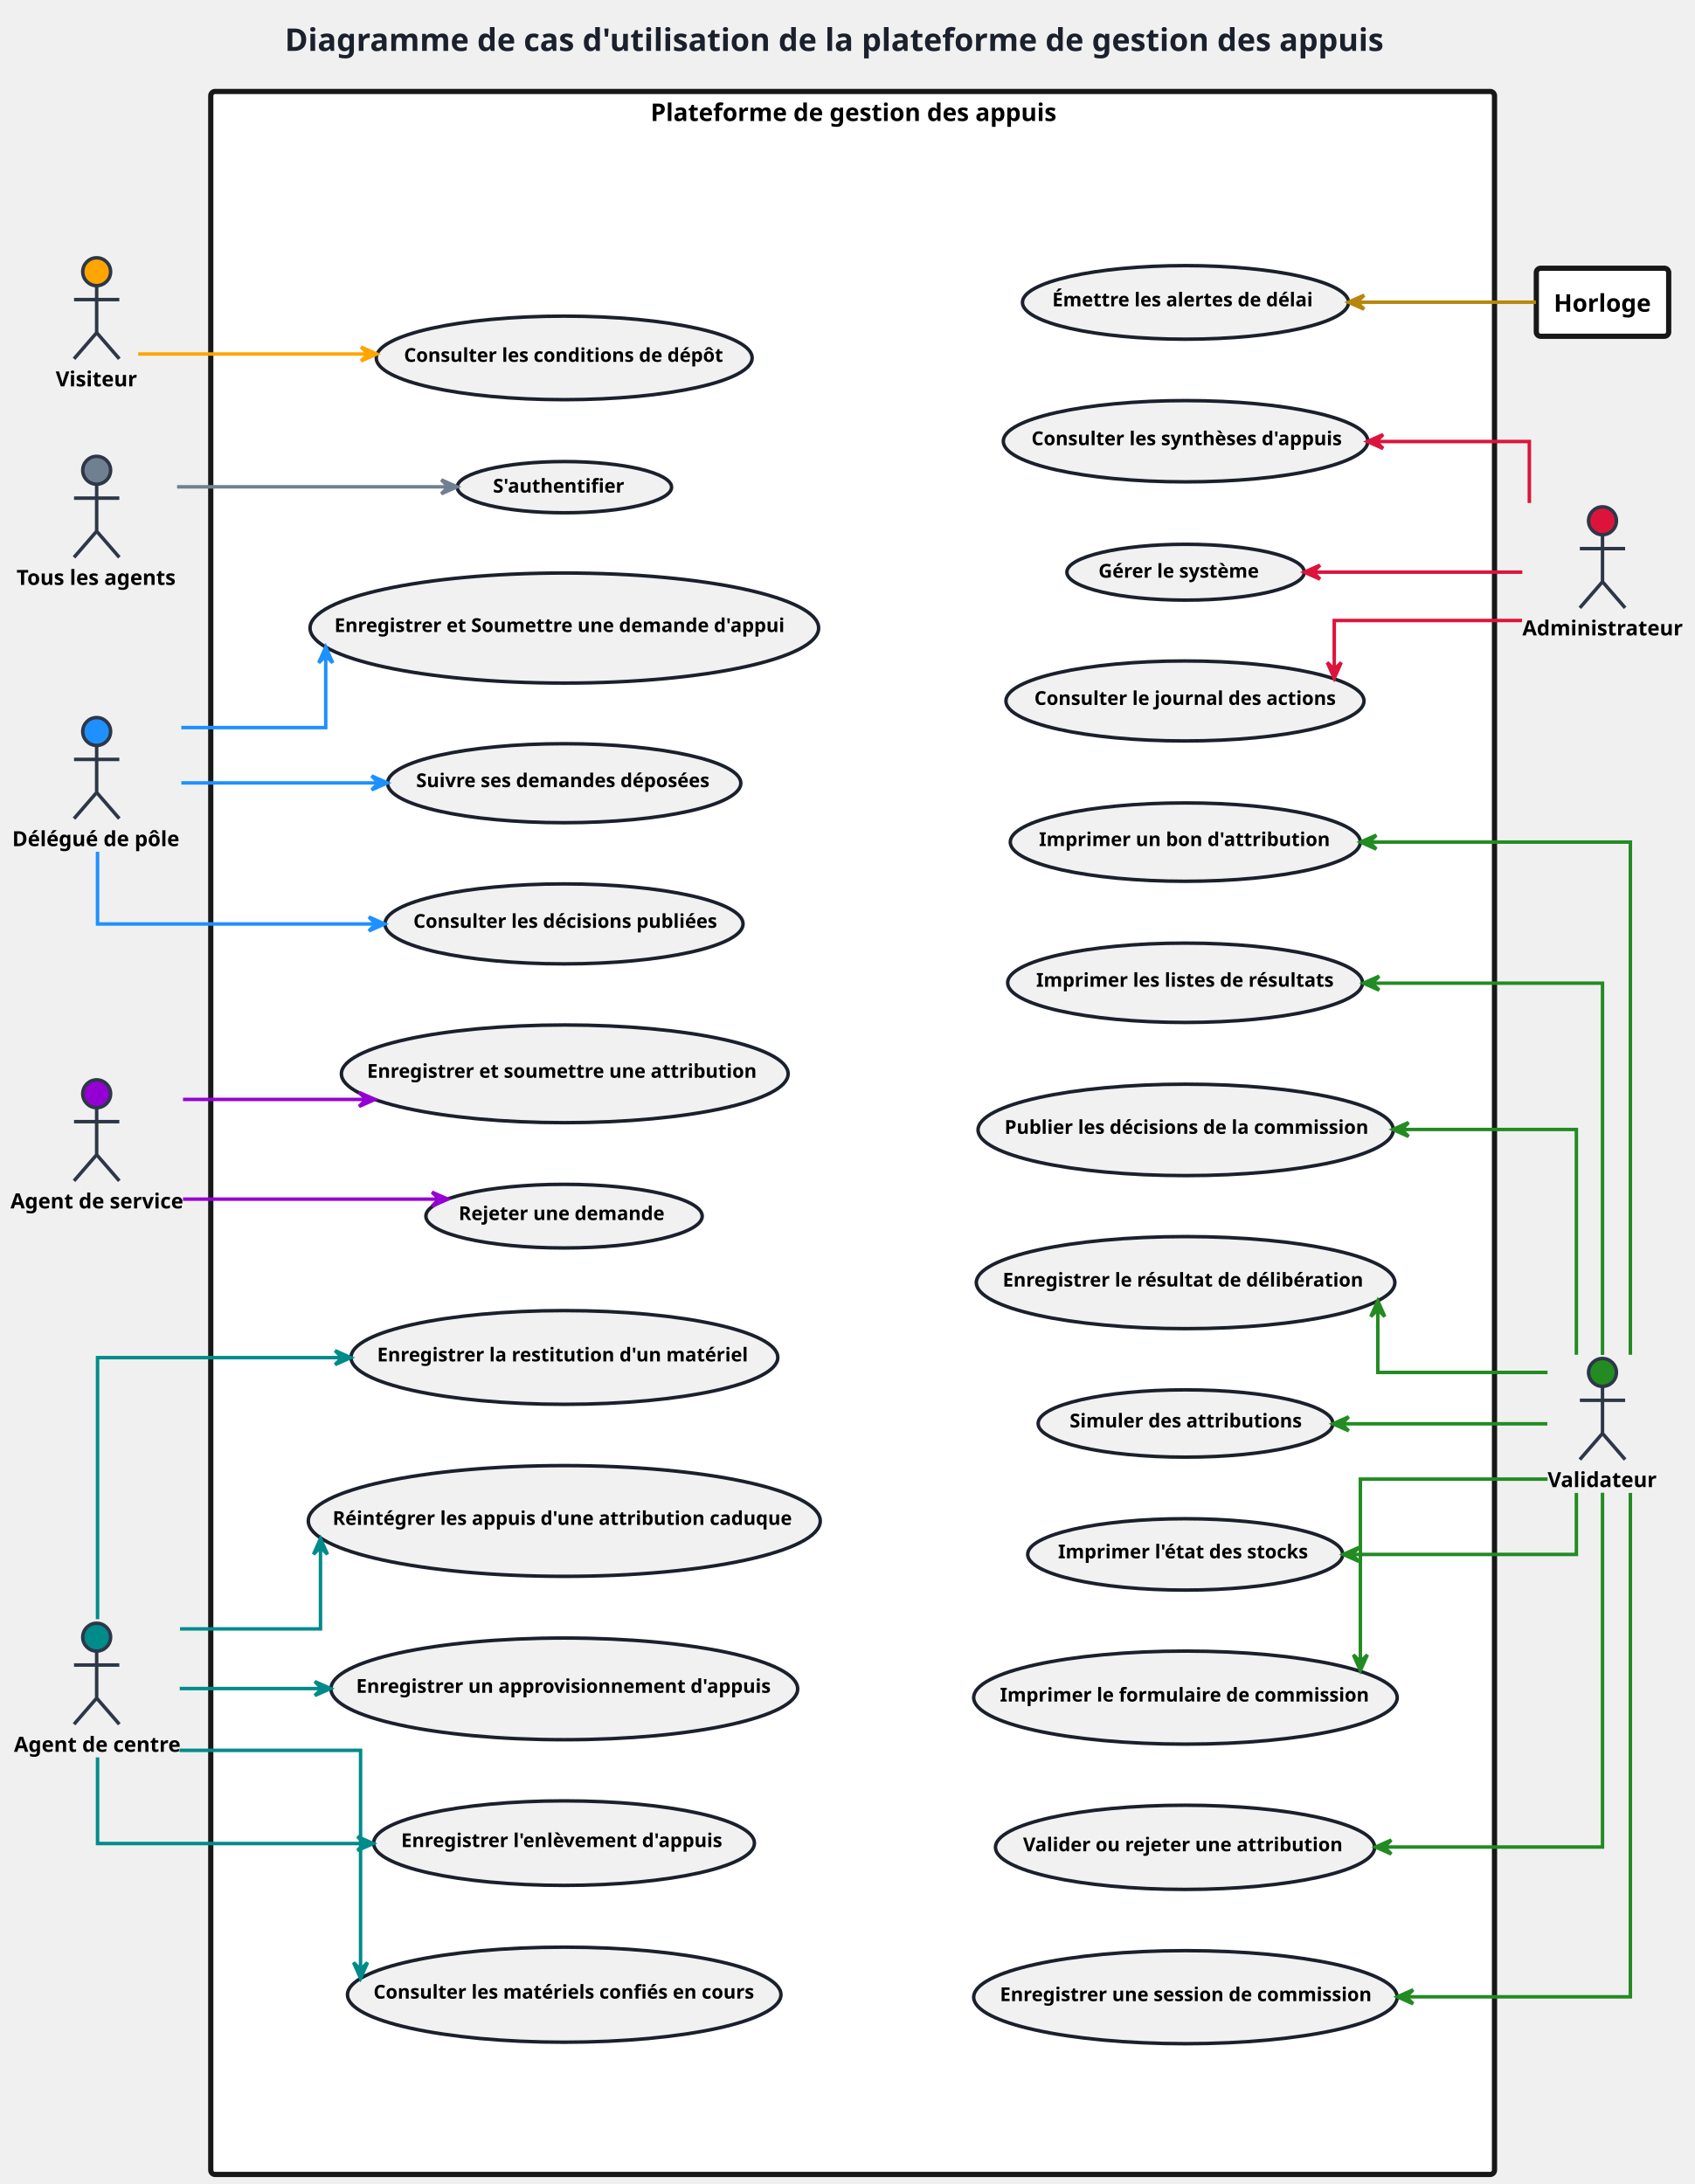
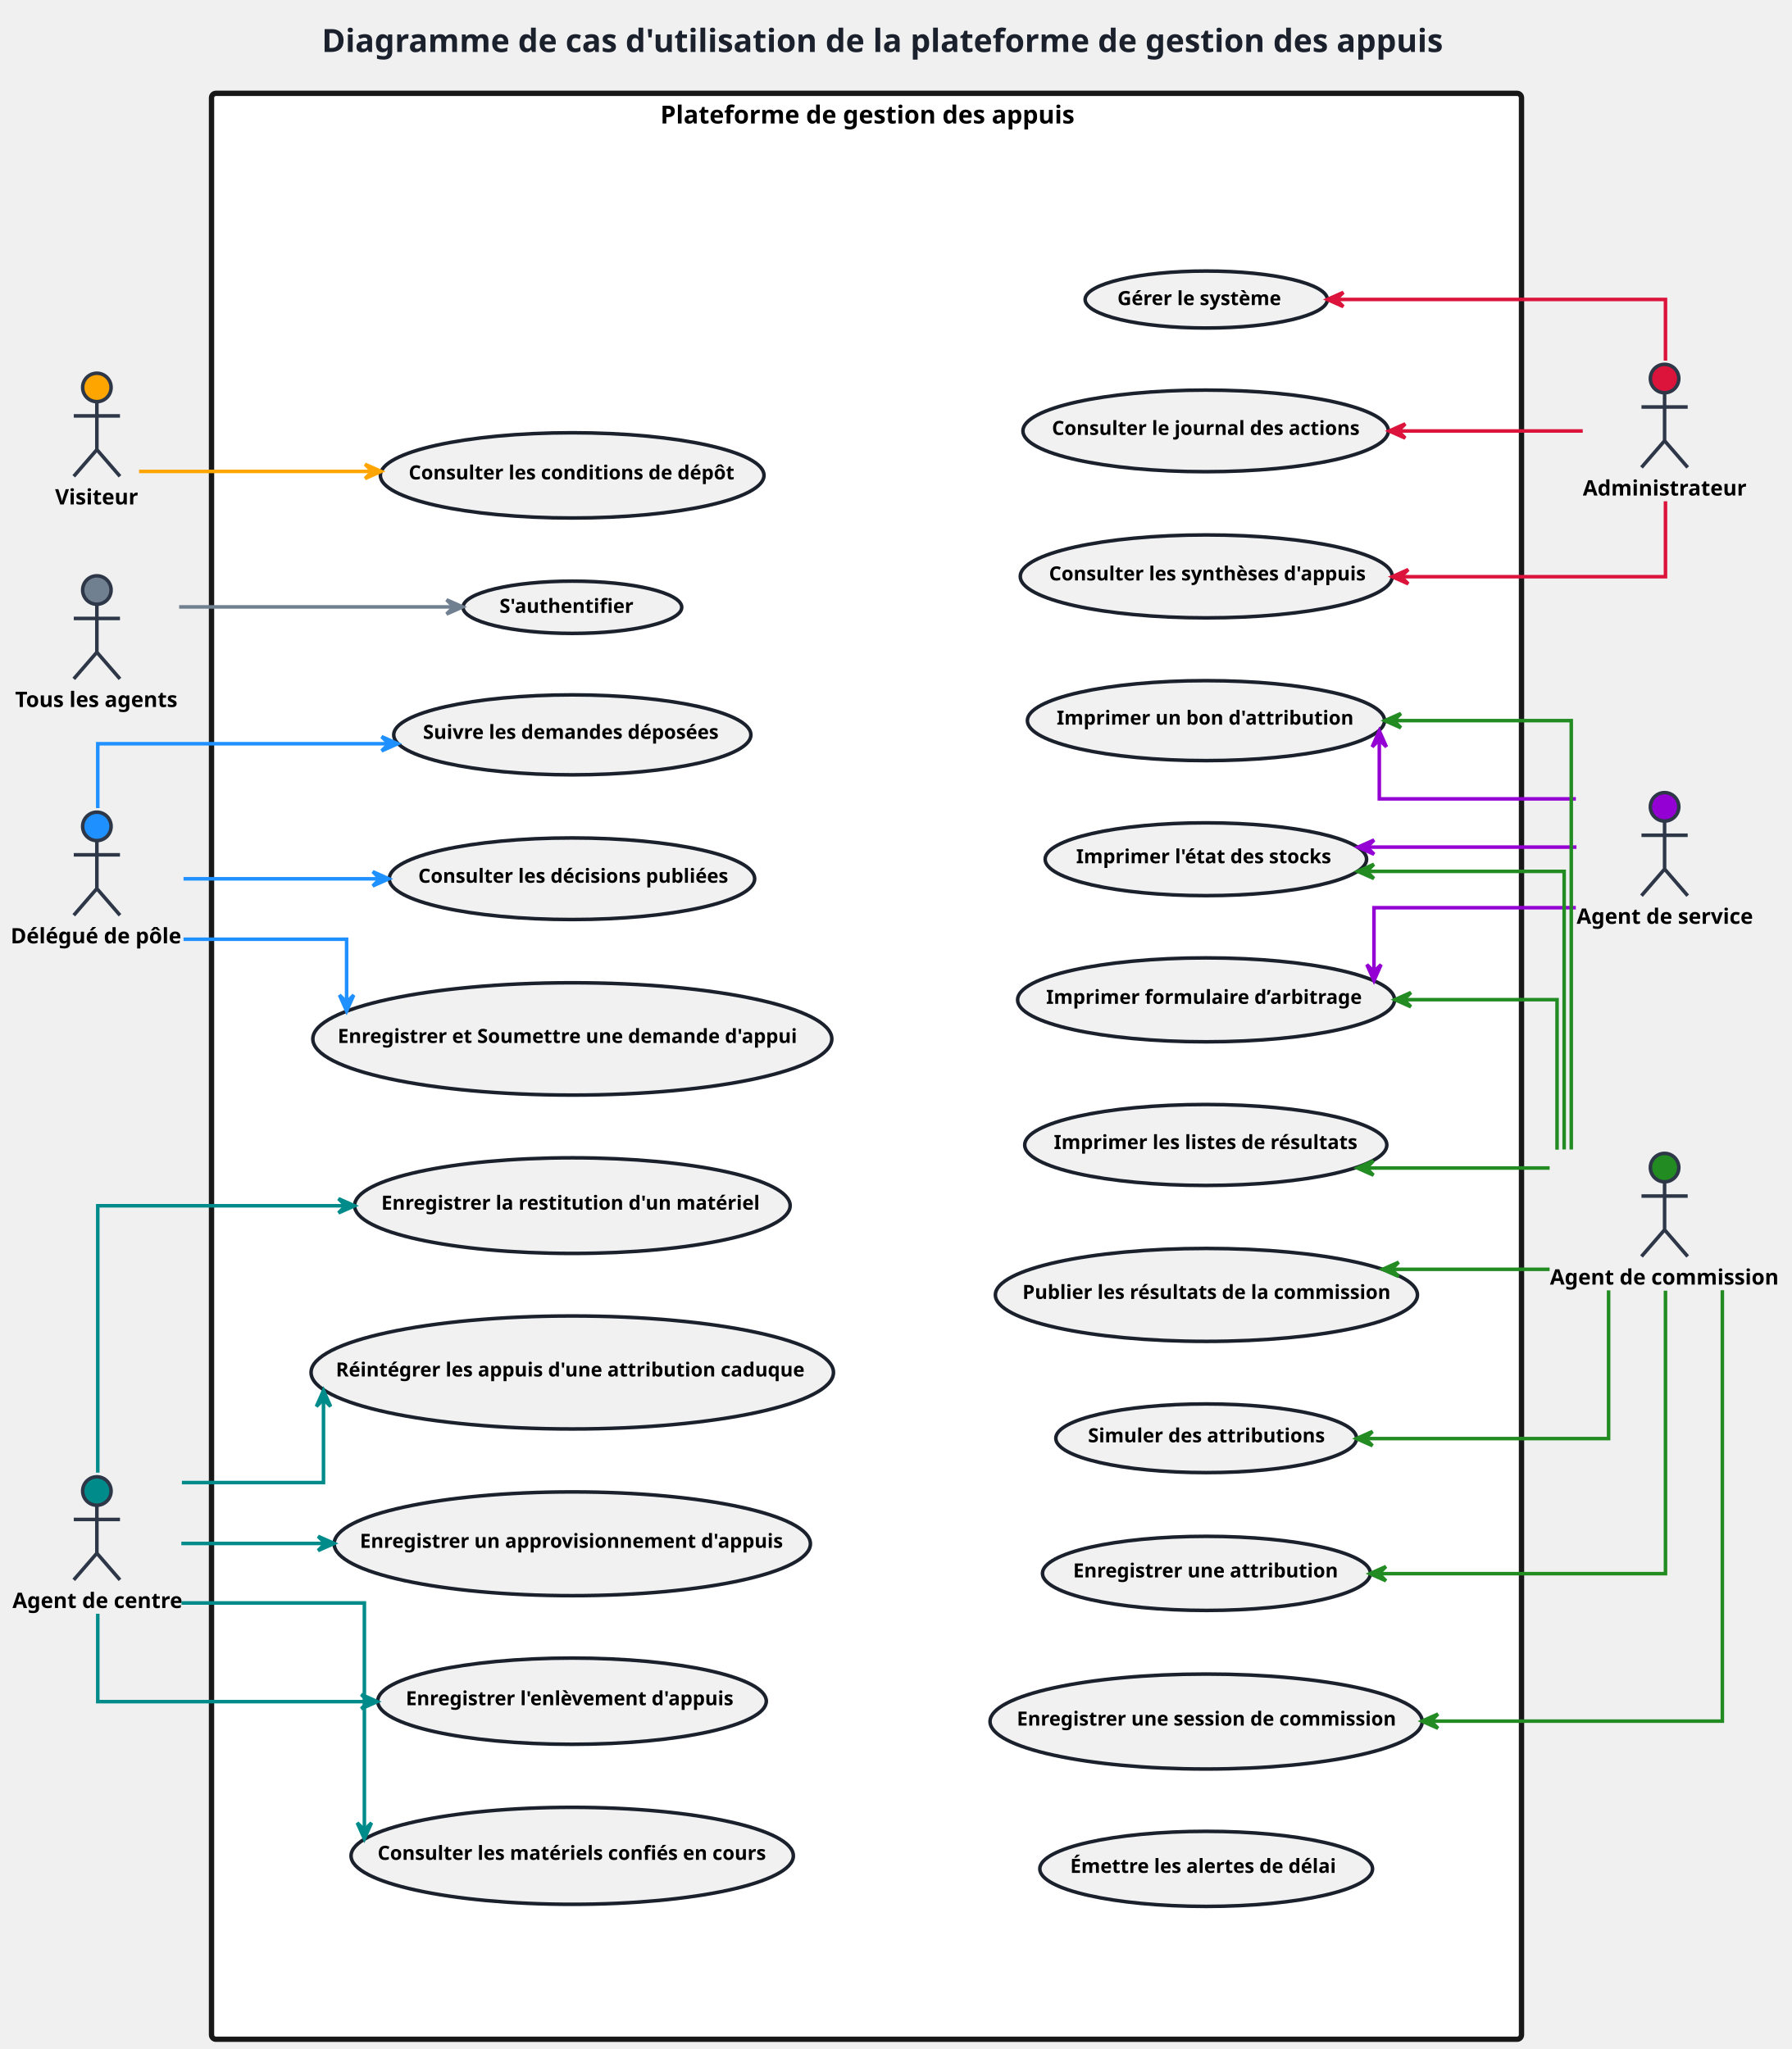
- <svg xmlns="http://www.w3.org/2000/svg" contentStyleType="text/css" height="1254px" preserveAspectRatio="none" style="width:973px;height:1254px;background:#FFFFFF;" version="1.1" viewBox="0 0 973 1254" width="973px" zoomAndPan="magnify">
+ <svg xmlns="http://www.w3.org/2000/svg" contentStyleType="text/css" height="1153px" preserveAspectRatio="none" style="width:1008px;height:1153px;background:#FFFFFF;" version="1.1" viewBox="0 0 1008 1153" width="1008px" zoomAndPan="magnify">
  <defs />
  <g>
-     <text fill="#1A202C" font-family="Segoe UI" font-size="18" font-weight="bold" lengthAdjust="spacing" textLength="632" x="163.5" y="29.242">Diagramme de cas d'utilisation de la plateforme de gestion des appuis</text>
+     <text fill="#1A202C" font-family="Segoe UI" font-size="18" font-weight="bold" lengthAdjust="spacing" textLength="632" x="181" y="29.242">Diagramme de cas d'utilisation de la plateforme de gestion des appuis</text>
    <g id="cluster_systeme">
-       <rect fill="#FFFFFF" height="1196" rx="2.5" ry="2.5" style="stroke:#181818;stroke-width:3.0;" width="737" x="121" y="52.516" />
-       <text fill="#000000" font-family="Segoe UI" font-size="14" font-weight="bold" lengthAdjust="spacing" textLength="232" x="373.5" y="69.482">Plateforme de gestion des appuis</text>
+       <rect fill="#FFFFFF" height="1095" rx="2.5" ry="2.5" style="stroke:#181818;stroke-width:3.0;" width="737" x="119" y="52.516" />
+       <text fill="#000000" font-family="Segoe UI" font-size="14" font-weight="bold" lengthAdjust="spacing" textLength="232" x="371.5" y="69.482">Plateforme de gestion des appuis</text>
    </g>
    <g id="cluster_left">
-       <rect fill="none" height="1081" rx="2.5" ry="2.5" style="stroke:none;stroke-width:3.0;" width="342" x="153" y="135.516" />
-       <text fill="#000000" font-family="Segoe UI" font-size="14" font-weight="bold" lengthAdjust="spacing" textLength="4" x="322" y="152.482"> </text>
+       <rect fill="none" height="918" rx="2.5" ry="2.5" style="stroke:none;stroke-width:3.0;" width="342" x="151" y="197.516" />
+       <text fill="#000000" font-family="Segoe UI" font-size="14" font-weight="bold" lengthAdjust="spacing" textLength="4" x="320" y="214.482"> </text>
    </g>
    <g id="cluster_right">
-       <rect fill="none" height="1110" rx="2.5" ry="2.5" style="stroke:none;stroke-width:3.0;" width="291" x="535" y="106.516" />
-       <text fill="#000000" font-family="Segoe UI" font-size="14" font-weight="bold" lengthAdjust="spacing" textLength="4" x="678.5" y="123.482"> </text>
+       <rect fill="none" height="1009" rx="2.5" ry="2.5" style="stroke:none;stroke-width:3.0;" width="291" x="533" y="106.516" />
+       <text fill="#000000" font-family="Segoe UI" font-size="14" font-weight="bold" lengthAdjust="spacing" textLength="4" x="676.5" y="123.482"> </text>
    </g>
    <g id="elem_UC_Auth">
-       <ellipse cx="324.024" cy="279.721" fill="#F1F1F1" rx="61.524" ry="14.705" style="stroke:#1A202C;stroke-width:2.0;" />
-       <text fill="#000000" font-family="Segoe UI" font-size="11" font-weight="bold" lengthAdjust="spacing" textLength="76" x="283.024" y="282.85">S'authentifier</text>
+       <ellipse cx="322.024" cy="341.721" fill="#F1F1F1" rx="61.524" ry="14.705" style="stroke:#1A202C;stroke-width:2.0;" />
+       <text fill="#000000" font-family="Segoe UI" font-size="11" font-weight="bold" lengthAdjust="spacing" textLength="76" x="281.024" y="344.85">S'authentifier</text>
    </g>
    <g id="elem_UC_ConditionsDepot">
-       <ellipse cx="323.914" cy="205.499" fill="#F1F1F1" rx="107.914" ry="23.983" style="stroke:#1A202C;stroke-width:2.0;" />
-       <text fill="#000000" font-family="Segoe UI" font-size="11" font-weight="bold" lengthAdjust="spacing" textLength="184" x="231.914" y="207.767">Consulter les conditions de dépôt</text>
+       <ellipse cx="321.914" cy="267.499" fill="#F1F1F1" rx="107.914" ry="23.983" style="stroke:#1A202C;stroke-width:2.0;" />
+       <text fill="#000000" font-family="Segoe UI" font-size="11" font-weight="bold" lengthAdjust="spacing" textLength="184" x="229.914" y="269.767">Consulter les conditions de dépôt</text>
    </g>
    <g id="elem_UC_Demande">
-       <ellipse cx="323.993" cy="360.614" fill="#F1F1F1" rx="145.993" ry="31.599" style="stroke:#1A202C;stroke-width:2.0;" />
-       <text fill="#000000" font-family="Segoe UI" font-size="11" font-weight="bold" lengthAdjust="spacing" textLength="264" x="191.993" y="362.882">Enregistrer et Soumettre une demande d'appui</text>
+       <ellipse cx="321.993" cy="584.614" fill="#F1F1F1" rx="145.993" ry="31.599" style="stroke:#1A202C;stroke-width:2.0;" />
+       <text fill="#000000" font-family="Segoe UI" font-size="11" font-weight="bold" lengthAdjust="spacing" textLength="264" x="189.993" y="586.882">Enregistrer et Soumettre une demande d'appui</text>
    </g>
    <g id="elem_UC_SuiviDemande">
-       <ellipse cx="323.907" cy="449.697" fill="#F1F1F1" rx="101.407" ry="22.681" style="stroke:#1A202C;stroke-width:2.0;" />
-       <text fill="#000000" font-family="Segoe UI" font-size="11" font-weight="bold" lengthAdjust="spacing" textLength="170" x="238.907" y="451.965">Suivre ses demandes déposées</text>
+       <ellipse cx="321.983" cy="413.512" fill="#F1F1F1" rx="100.483" ry="22.497" style="stroke:#1A202C;stroke-width:2.0;" />
+       <text fill="#000000" font-family="Segoe UI" font-size="11" font-weight="bold" lengthAdjust="spacing" textLength="168" x="237.983" y="415.78">Suivre les demandes déposées</text>
    </g>
    <g id="elem_UC_DecisionPublique">
-       <ellipse cx="323.795" cy="530.475" fill="#F1F1F1" rx="102.795" ry="22.959" style="stroke:#1A202C;stroke-width:2.0;" />
-       <text fill="#000000" font-family="Segoe UI" font-size="11" font-weight="bold" lengthAdjust="spacing" textLength="173" x="237.295" y="532.743">Consulter les décisions publiées</text>
-     </g>
-     <g id="elem_UC_AttrService">
-       <ellipse cx="324.232" cy="616.562" fill="#F1F1F1" rx="128.232" ry="28.046" style="stroke:#1A202C;stroke-width:2.0;" />
-       <text fill="#000000" font-family="Segoe UI" font-size="11" font-weight="bold" lengthAdjust="spacing" textLength="227" x="210.732" y="618.83">Enregistrer et soumettre une attribution</text>
-     </g>
-     <g id="elem_UC_RejeterDemande">
-       <ellipse cx="323.822" cy="698.28" fill="#F1F1F1" rx="79.322" ry="18.265" style="stroke:#1A202C;stroke-width:2.0;" />
-       <text fill="#000000" font-family="Segoe UI" font-size="11" font-weight="bold" lengthAdjust="spacing" textLength="121" x="263.322" y="700.548">Rejeter une demande</text>
+       <ellipse cx="321.795" cy="494.475" fill="#F1F1F1" rx="102.795" ry="22.959" style="stroke:#1A202C;stroke-width:2.0;" />
+       <text fill="#000000" font-family="Segoe UI" font-size="11" font-weight="bold" lengthAdjust="spacing" textLength="173" x="235.295" y="496.743">Consulter les décisions publiées</text>
    </g>
    <g id="elem_UC_Appro">
-       <ellipse cx="323.97" cy="969.71" fill="#F1F1F1" rx="133.97" ry="29.194" style="stroke:#1A202C;stroke-width:2.0;" />
-       <text fill="#000000" font-family="Segoe UI" font-size="11" font-weight="bold" lengthAdjust="spacing" textLength="239" x="204.47" y="971.978">Enregistrer un approvisionnement d'appuis</text>
+       <ellipse cx="321.97" cy="868.71" fill="#F1F1F1" rx="133.97" ry="29.194" style="stroke:#1A202C;stroke-width:2.0;" />
+       <text fill="#000000" font-family="Segoe UI" font-size="11" font-weight="bold" lengthAdjust="spacing" textLength="239" x="202.47" y="870.978">Enregistrer un approvisionnement d'appuis</text>
    </g>
    <g id="elem_UC_Enlevement">
-       <ellipse cx="323.816" cy="1058.279" fill="#F1F1F1" rx="109.316" ry="24.263" style="stroke:#1A202C;stroke-width:2.0;" />
-       <text fill="#000000" font-family="Segoe UI" font-size="11" font-weight="bold" lengthAdjust="spacing" textLength="187" x="230.316" y="1060.547">Enregistrer l'enlèvement d'appuis</text>
+       <ellipse cx="321.816" cy="957.279" fill="#F1F1F1" rx="109.316" ry="24.263" style="stroke:#1A202C;stroke-width:2.0;" />
+       <text fill="#000000" font-family="Segoe UI" font-size="11" font-weight="bold" lengthAdjust="spacing" textLength="187" x="228.316" y="959.547">Enregistrer l'enlèvement d'appuis</text>
    </g>
    <g id="elem_UC_MatosCours">
-       <ellipse cx="323.921" cy="1145.3" fill="#F1F1F1" rx="124.421" ry="27.284" style="stroke:#1A202C;stroke-width:2.0;" />
-       <text fill="#000000" font-family="Segoe UI" font-size="11" font-weight="bold" lengthAdjust="spacing" textLength="219" x="214.421" y="1147.568">Consulter les matériels confiés en cours</text>
+       <ellipse cx="321.921" cy="1044.3" fill="#F1F1F1" rx="124.421" ry="27.284" style="stroke:#1A202C;stroke-width:2.0;" />
+       <text fill="#000000" font-family="Segoe UI" font-size="11" font-weight="bold" lengthAdjust="spacing" textLength="219" x="212.421" y="1046.568">Consulter les matériels confiés en cours</text>
    </g>
    <g id="elem_UC_Restitution">
-       <ellipse cx="324.02" cy="779.42" fill="#F1F1F1" rx="122.52" ry="26.904" style="stroke:#1A202C;stroke-width:2.0;" />
-       <text fill="#000000" font-family="Segoe UI" font-size="11" font-weight="bold" lengthAdjust="spacing" textLength="215" x="216.52" y="781.688">Enregistrer la restitution d'un matériel</text>
+       <ellipse cx="322.02" cy="678.42" fill="#F1F1F1" rx="122.52" ry="26.904" style="stroke:#1A202C;stroke-width:2.0;" />
+       <text fill="#000000" font-family="Segoe UI" font-size="11" font-weight="bold" lengthAdjust="spacing" textLength="215" x="214.52" y="680.688">Enregistrer la restitution d'un matériel</text>
    </g>
    <g id="elem_UC_Reintegration">
-       <ellipse cx="323.958" cy="873.307" fill="#F1F1F1" rx="146.958" ry="31.792" style="stroke:#1A202C;stroke-width:2.0;" />
-       <text fill="#000000" font-family="Segoe UI" font-size="11" font-weight="bold" lengthAdjust="spacing" textLength="266" x="190.958" y="875.575">Réintégrer les appuis d'une attribution caduque</text>
+       <ellipse cx="321.958" cy="772.307" fill="#F1F1F1" rx="146.958" ry="31.792" style="stroke:#1A202C;stroke-width:2.0;" />
+       <text fill="#000000" font-family="Segoe UI" font-size="11" font-weight="bold" lengthAdjust="spacing" textLength="266" x="188.958" y="774.575">Réintégrer les appuis d'une attribution caduque</text>
    </g>
    <g id="elem_UC_SessionComm">
-       <ellipse cx="680.571" cy="1146.73" fill="#F1F1F1" rx="121.571" ry="26.714" style="stroke:#1A202C;stroke-width:2.0;" />
-       <text fill="#000000" font-family="Segoe UI" font-size="11" font-weight="bold" lengthAdjust="spacing" textLength="213" x="574.071" y="1148.998">Enregistrer une session de commission</text>
+       <ellipse cx="678.571" cy="968.73" fill="#F1F1F1" rx="121.571" ry="26.714" style="stroke:#1A202C;stroke-width:2.0;" />
+       <text fill="#000000" font-family="Segoe UI" font-size="11" font-weight="bold" lengthAdjust="spacing" textLength="213" x="572.071" y="970.998">Enregistrer une session de commission</text>
    </g>
    <g id="elem_UC_ValiderAttr">
-       <ellipse cx="680.348" cy="1060.686" fill="#F1F1F1" rx="108.848" ry="24.17" style="stroke:#1A202C;stroke-width:2.0;" />
-       <text fill="#000000" font-family="Segoe UI" font-size="11" font-weight="bold" lengthAdjust="spacing" textLength="186" x="587.348" y="1062.954">Valider ou rejeter une attribution</text>
+       <ellipse cx="678.74" cy="885.364" fill="#F1F1F1" rx="92.24" ry="20.848" style="stroke:#1A202C;stroke-width:2.0;" />
+       <text fill="#000000" font-family="Segoe UI" font-size="11" font-weight="bold" lengthAdjust="spacing" textLength="150" x="603.74" y="887.632">Enregistrer une attribution</text>
    </g>
    <g id="elem_UC_ImpForm">
-       <ellipse cx="680.571" cy="974.73" fill="#F1F1F1" rx="121.571" ry="26.714" style="stroke:#1A202C;stroke-width:2.0;" />
-       <text fill="#000000" font-family="Segoe UI" font-size="11" font-weight="bold" lengthAdjust="spacing" textLength="213" x="574.071" y="976.998">Imprimer le formulaire de commission</text>
+       <ellipse cx="678.548" cy="562.625" fill="#F1F1F1" rx="106.048" ry="23.61" style="stroke:#1A202C;stroke-width:2.0;" />
+       <text fill="#000000" font-family="Segoe UI" font-size="11" font-weight="bold" lengthAdjust="spacing" textLength="180" x="588.548" y="564.893">Imprimer formulaire d’arbitrage</text>
    </g>
    <g id="elem_UC_ImpStocks">
-       <ellipse cx="680.429" cy="892.502" fill="#F1F1F1" rx="90.429" ry="20.486" style="stroke:#1A202C;stroke-width:2.0;" />
-       <text fill="#000000" font-family="Segoe UI" font-size="11" font-weight="bold" lengthAdjust="spacing" textLength="146" x="607.429" y="894.77">Imprimer l'état des stocks</text>
+       <ellipse cx="678.429" cy="483.502" fill="#F1F1F1" rx="90.429" ry="20.486" style="stroke:#1A202C;stroke-width:2.0;" />
+       <text fill="#000000" font-family="Segoe UI" font-size="11" font-weight="bold" lengthAdjust="spacing" textLength="146" x="605.429" y="485.77">Imprimer l'état des stocks</text>
    </g>
    <g id="elem_UC_SimulAttr">
-       <ellipse cx="680.603" cy="817.337" fill="#F1F1F1" rx="84.603" ry="19.321" style="stroke:#1A202C;stroke-width:2.0;" />
-       <text fill="#000000" font-family="Segoe UI" font-size="11" font-weight="bold" lengthAdjust="spacing" textLength="133" x="614.103" y="819.605">Simuler des attributions</text>
-     </g>
-     <g id="elem_UC_ResDelib">
-       <ellipse cx="680.649" cy="736.446" fill="#F1F1F1" rx="120.149" ry="26.43" style="stroke:#1A202C;stroke-width:2.0;" />
-       <text fill="#000000" font-family="Segoe UI" font-size="11" font-weight="bold" lengthAdjust="spacing" textLength="210" x="575.649" y="738.714">Enregistrer le résultat de délibération</text>
+       <ellipse cx="678.603" cy="809.337" fill="#F1F1F1" rx="84.603" ry="19.321" style="stroke:#1A202C;stroke-width:2.0;" />
+       <text fill="#000000" font-family="Segoe UI" font-size="11" font-weight="bold" lengthAdjust="spacing" textLength="133" x="612.103" y="811.605">Simuler des attributions</text>
    </g>
    <g id="elem_UC_PublierComm">
-       <ellipse cx="680.702" cy="648.756" fill="#F1F1F1" rx="119.202" ry="26.24" style="stroke:#1A202C;stroke-width:2.0;" />
-       <text fill="#000000" font-family="Segoe UI" font-size="11" font-weight="bold" lengthAdjust="spacing" textLength="208" x="576.702" y="651.024">Publier les décisions de la commission</text>
+       <ellipse cx="678.729" cy="728.662" fill="#F1F1F1" rx="118.729" ry="26.146" style="stroke:#1A202C;stroke-width:2.0;" />
+       <text fill="#000000" font-family="Segoe UI" font-size="11" font-weight="bold" lengthAdjust="spacing" textLength="207" x="575.229" y="730.929">Publier les résultats de la commission</text>
    </g>
    <g id="elem_UC_ImpRes">
-       <ellipse cx="680.369" cy="564.29" fill="#F1F1F1" rx="101.869" ry="22.774" style="stroke:#1A202C;stroke-width:2.0;" />
-       <text fill="#000000" font-family="Segoe UI" font-size="11" font-weight="bold" lengthAdjust="spacing" textLength="171" x="594.869" y="566.558">Imprimer les listes de résultats</text>
+       <ellipse cx="678.369" cy="644.29" fill="#F1F1F1" rx="101.869" ry="22.774" style="stroke:#1A202C;stroke-width:2.0;" />
+       <text fill="#000000" font-family="Segoe UI" font-size="11" font-weight="bold" lengthAdjust="spacing" textLength="171" x="592.869" y="646.558">Imprimer les listes de résultats</text>
    </g>
    <g id="elem_UC_ImpBon">
-       <ellipse cx="680.483" cy="483.512" fill="#F1F1F1" rx="100.483" ry="22.497" style="stroke:#1A202C;stroke-width:2.0;" />
-       <text fill="#000000" font-family="Segoe UI" font-size="11" font-weight="bold" lengthAdjust="spacing" textLength="168" x="596.483" y="485.78">Imprimer un bon d'attribution</text>
+       <ellipse cx="678.483" cy="405.512" fill="#F1F1F1" rx="100.483" ry="22.497" style="stroke:#1A202C;stroke-width:2.0;" />
+       <text fill="#000000" font-family="Segoe UI" font-size="11" font-weight="bold" lengthAdjust="spacing" textLength="168" x="594.483" y="407.78">Imprimer un bon d'attribution</text>
    </g>
    <g id="elem_UC_Journal">
-       <ellipse cx="680.295" cy="402.475" fill="#F1F1F1" rx="102.795" ry="22.959" style="stroke:#1A202C;stroke-width:2.0;" />
-       <text fill="#000000" font-family="Segoe UI" font-size="11" font-weight="bold" lengthAdjust="spacing" textLength="173" x="593.795" y="404.743">Consulter le journal des actions</text>
+       <ellipse cx="678.295" cy="242.475" fill="#F1F1F1" rx="102.795" ry="22.959" style="stroke:#1A202C;stroke-width:2.0;" />
+       <text fill="#000000" font-family="Segoe UI" font-size="11" font-weight="bold" lengthAdjust="spacing" textLength="173" x="591.795" y="244.743">Consulter le journal des actions</text>
    </g>
    <g id="elem_UC_GererSys">
-       <ellipse cx="680.647" cy="328.545" fill="#F1F1F1" rx="68.147" ry="16.029" style="stroke:#1A202C;stroke-width:2.0;" />
-       <text fill="#000000" font-family="Segoe UI" font-size="11" font-weight="bold" lengthAdjust="spacing" textLength="94" x="630.647" y="331.675">Gérer le système</text>
+       <ellipse cx="678.647" cy="168.545" fill="#F1F1F1" rx="68.147" ry="16.029" style="stroke:#1A202C;stroke-width:2.0;" />
+       <text fill="#000000" font-family="Segoe UI" font-size="11" font-weight="bold" lengthAdjust="spacing" textLength="94" x="628.647" y="171.675">Gérer le système</text>
    </g>
    <g id="elem_UC_Synthese">
-       <ellipse cx="680.652" cy="253.346" fill="#F1F1F1" rx="104.652" ry="23.33" style="stroke:#1A202C;stroke-width:2.0;" />
-       <text fill="#000000" font-family="Segoe UI" font-size="11" font-weight="bold" lengthAdjust="spacing" textLength="177" x="592.152" y="255.614">Consulter les synthèses d'appuis</text>
+       <ellipse cx="678.652" cy="324.346" fill="#F1F1F1" rx="104.652" ry="23.33" style="stroke:#1A202C;stroke-width:2.0;" />
+       <text fill="#000000" font-family="Segoe UI" font-size="11" font-weight="bold" lengthAdjust="spacing" textLength="177" x="590.152" y="326.614">Consulter les synthèses d'appuis</text>
    </g>
    <g id="elem_UC_Alertes">
-       <ellipse cx="680.604" cy="173.637" fill="#F1F1F1" rx="93.604" ry="21.121" style="stroke:#1A202C;stroke-width:2.0;" />
-       <text fill="#000000" font-family="Segoe UI" font-size="11" font-weight="bold" lengthAdjust="spacing" textLength="153" x="604.104" y="175.905">Émettre les alertes de délai</text>
+       <ellipse cx="678.604" cy="1051.637" fill="#F1F1F1" rx="93.604" ry="21.121" style="stroke:#1A202C;stroke-width:2.0;" />
+       <text fill="#000000" font-family="Segoe UI" font-size="11" font-weight="bold" lengthAdjust="spacing" textLength="153" x="602.104" y="1053.905">Émettre les alertes de délai</text>
    </g>
    <g id="elem_Visiteur">
-       <ellipse cx="55.5" cy="156.016" fill="#FFA500" rx="8" ry="8" style="stroke:#2D3748;stroke-width:2.0;" />
-       <path d="M55.5,164.016 L55.5,191.016 M42.5,172.016 L68.5,172.016 M55.5,191.016 L42.5,206.016 M55.5,191.016 L68.5,206.016 " fill="none" style="stroke:#2D3748;stroke-width:2.0;" />
-       <text fill="#000000" font-family="Segoe UI" font-size="12" font-weight="bold" lengthAdjust="spacing" textLength="47" x="32" y="221.844">Visiteur</text>
+       <ellipse cx="54.5" cy="218.016" fill="#FFA500" rx="8" ry="8" style="stroke:#2D3748;stroke-width:2.0;" />
+       <path d="M54.5,226.016 L54.5,253.016 M41.5,234.016 L67.5,234.016 M54.5,253.016 L41.5,268.016 M54.5,253.016 L67.5,268.016 " fill="none" style="stroke:#2D3748;stroke-width:2.0;" />
+       <text fill="#000000" font-family="Segoe UI" font-size="12" font-weight="bold" lengthAdjust="spacing" textLength="47" x="31" y="283.844">Visiteur</text>
    </g>
    <g id="elem_TousAgents">
-       <ellipse cx="55.5" cy="270.016" fill="#708090" rx="8" ry="8" style="stroke:#2D3748;stroke-width:2.0;" />
-       <path d="M55.5,278.016 L55.5,305.016 M42.5,286.016 L68.5,286.016 M55.5,305.016 L42.5,320.016 M55.5,305.016 L68.5,320.016 " fill="none" style="stroke:#2D3748;stroke-width:2.0;" />
-       <text fill="#000000" font-family="Segoe UI" font-size="12" font-weight="bold" lengthAdjust="spacing" textLength="92" x="9.5" y="335.844">Tous les agents</text>
+       <ellipse cx="54.5" cy="332.016" fill="#708090" rx="8" ry="8" style="stroke:#2D3748;stroke-width:2.0;" />
+       <path d="M54.5,340.016 L54.5,367.016 M41.5,348.016 L67.5,348.016 M54.5,367.016 L41.5,382.016 M54.5,367.016 L67.5,382.016 " fill="none" style="stroke:#2D3748;stroke-width:2.0;" />
+       <text fill="#000000" font-family="Segoe UI" font-size="12" font-weight="bold" lengthAdjust="spacing" textLength="92" x="8.5" y="397.844">Tous les agents</text>
    </g>
    <g id="elem_Delegue">
-       <ellipse cx="55.5" cy="420.016" fill="#1E90FF" rx="8" ry="8" style="stroke:#2D3748;stroke-width:2.0;" />
-       <path d="M55.5,428.016 L55.5,455.016 M42.5,436.016 L68.5,436.016 M55.5,455.016 L42.5,470.016 M55.5,455.016 L68.5,470.016 " fill="none" style="stroke:#2D3748;stroke-width:2.0;" />
-       <text fill="#000000" font-family="Segoe UI" font-size="12" font-weight="bold" lengthAdjust="spacing" textLength="97" x="7" y="485.844">Délégué de pôle</text>
+       <ellipse cx="54.5" cy="465.016" fill="#1E90FF" rx="8" ry="8" style="stroke:#2D3748;stroke-width:2.0;" />
+       <path d="M54.5,473.016 L54.5,500.016 M41.5,481.016 L67.5,481.016 M54.5,500.016 L41.5,515.016 M54.5,500.016 L67.5,515.016 " fill="none" style="stroke:#2D3748;stroke-width:2.0;" />
+       <text fill="#000000" font-family="Segoe UI" font-size="12" font-weight="bold" lengthAdjust="spacing" textLength="97" x="6" y="530.844">Délégué de pôle</text>
    </g>
    <g id="elem_AgentService">
-       <ellipse cx="55.5" cy="628.016" fill="#9400D3" rx="8" ry="8" style="stroke:#2D3748;stroke-width:2.0;" />
-       <path d="M55.5,636.016 L55.5,663.016 M42.5,644.016 L68.5,644.016 M55.5,663.016 L42.5,678.016 M55.5,663.016 L68.5,678.016 " fill="none" style="stroke:#2D3748;stroke-width:2.0;" />
-       <text fill="#000000" font-family="Segoe UI" font-size="12" font-weight="bold" lengthAdjust="spacing" textLength="99" x="6" y="693.844">Agent de service</text>
-     </g>
-     <g id="elem_Validateur">
-       <ellipse cx="920" cy="788.016" fill="#228B22" rx="8" ry="8" style="stroke:#2D3748;stroke-width:2.0;" />
-       <path d="M920,796.016 L920,823.016 M907,804.016 L933,804.016 M920,823.016 L907,838.016 M920,823.016 L933,838.016 " fill="none" style="stroke:#2D3748;stroke-width:2.0;" />
-       <text fill="#000000" font-family="Segoe UI" font-size="12" font-weight="bold" lengthAdjust="spacing" textLength="63" x="888.5" y="853.844">Validateur</text>
+       <ellipse cx="936.5" cy="454.016" fill="#9400D3" rx="8" ry="8" style="stroke:#2D3748;stroke-width:2.0;" />
+       <path d="M936.5,462.016 L936.5,489.016 M923.5,470.016 L949.5,470.016 M936.5,489.016 L923.5,504.016 M936.5,489.016 L949.5,504.016 " fill="none" style="stroke:#2D3748;stroke-width:2.0;" />
+       <text fill="#000000" font-family="Segoe UI" font-size="12" font-weight="bold" lengthAdjust="spacing" textLength="99" x="887" y="519.844">Agent de service</text>
+     </g>
+     <g id="elem_AgentCommission">
+       <ellipse cx="936.5" cy="657.016" fill="#228B22" rx="8" ry="8" style="stroke:#2D3748;stroke-width:2.0;" />
+       <path d="M936.5,665.016 L936.5,692.016 M923.5,673.016 L949.5,673.016 M936.5,692.016 L923.5,707.016 M936.5,692.016 L949.5,707.016 " fill="none" style="stroke:#2D3748;stroke-width:2.0;" />
+       <text fill="#000000" font-family="Segoe UI" font-size="12" font-weight="bold" lengthAdjust="spacing" textLength="129" x="872" y="722.844">Agent de commission</text>
    </g>
    <g id="elem_AgentCentre">
-       <ellipse cx="55.5" cy="940.016" fill="#008B8B" rx="8" ry="8" style="stroke:#2D3748;stroke-width:2.0;" />
-       <path d="M55.5,948.016 L55.5,975.016 M42.5,956.016 L68.5,956.016 M55.5,975.016 L42.5,990.016 M55.5,975.016 L68.5,990.016 " fill="none" style="stroke:#2D3748;stroke-width:2.0;" />
-       <text fill="#000000" font-family="Segoe UI" font-size="12" font-weight="bold" lengthAdjust="spacing" textLength="95" x="8" y="1005.844">Agent de centre</text>
+       <ellipse cx="54.5" cy="839.016" fill="#008B8B" rx="8" ry="8" style="stroke:#2D3748;stroke-width:2.0;" />
+       <path d="M54.5,847.016 L54.5,874.016 M41.5,855.016 L67.5,855.016 M54.5,874.016 L41.5,889.016 M54.5,874.016 L67.5,889.016 " fill="none" style="stroke:#2D3748;stroke-width:2.0;" />
+       <text fill="#000000" font-family="Segoe UI" font-size="12" font-weight="bold" lengthAdjust="spacing" textLength="95" x="7" y="904.844">Agent de centre</text>
    </g>
    <g id="elem_Admin">
-       <ellipse cx="920" cy="299.016" fill="#DC143C" rx="8" ry="8" style="stroke:#2D3748;stroke-width:2.0;" />
-       <path d="M920,307.016 L920,334.016 M907,315.016 L933,315.016 M920,334.016 L907,349.016 M920,334.016 L933,349.016 " fill="none" style="stroke:#2D3748;stroke-width:2.0;" />
-       <text fill="#000000" font-family="Segoe UI" font-size="12" font-weight="bold" lengthAdjust="spacing" textLength="92" x="874" y="364.844">Administrateur</text>
-     </g>
-     <g id="elem_Horloge">
-       <rect fill="#FFFFFF" height="39.068" rx="2.5" ry="2.5" style="stroke:#181818;stroke-width:3.0;" width="76" x="882" y="154.016" />
-       <text fill="#000000" font-family="Segoe UI" font-size="14" font-weight="bold" lengthAdjust="spacing" textLength="56" x="892" y="178.982">Horloge</text>
+       <ellipse cx="936.5" cy="213.016" fill="#DC143C" rx="8" ry="8" style="stroke:#2D3748;stroke-width:2.0;" />
+       <path d="M936.5,221.016 L936.5,248.016 M923.5,229.016 L949.5,229.016 M936.5,248.016 L923.5,263.016 M936.5,248.016 L949.5,263.016 " fill="none" style="stroke:#2D3748;stroke-width:2.0;" />
+       <text fill="#000000" font-family="Segoe UI" font-size="12" font-weight="bold" lengthAdjust="spacing" textLength="92" x="890.5" y="278.844">Administrateur</text>
    </g>
    <g id="link_TousAgents_UC_Auth">
-       <path d="M101.66,279.516 C146.04,279.516 207.42,279.516 256.37,279.516 " fill="none" id="TousAgents-to-UC_Auth" style="stroke:#708090;stroke-width:2.0;" />
-       <polygon fill="#708090" points="262.37,279.516,253.37,275.516,257.37,279.516,253.37,283.516,262.37,279.516" style="stroke:#708090;stroke-width:2.0;" />
+       <path d="M100.79,341.516 C144.9,341.516 205.62,341.516 254.25,341.516 " fill="none" id="TousAgents-to-UC_Auth" style="stroke:#708090;stroke-width:2.0;" />
+       <polygon fill="#708090" points="260.25,341.516,251.25,337.516,255.25,341.516,251.25,345.516,260.25,341.516" style="stroke:#708090;stroke-width:2.0;" />
    </g>
    <g id="link_Visiteur_UC_ConditionsDepot">
-       <path d="M79.33,203.266 C110.13,203.266 159.82,203.266 210.29,203.266 " fill="none" id="Visiteur-to-UC_ConditionsDepot" style="stroke:#FFA500;stroke-width:2.0;" />
-       <polygon fill="#FFA500" points="216.29,203.266,207.29,199.266,211.29,203.266,207.29,207.266,216.29,203.266" style="stroke:#FFA500;stroke-width:2.0;" />
+       <path d="M78.24,265.266 C108.86,265.266 158.17,265.266 208.38,265.266 " fill="none" id="Visiteur-to-UC_ConditionsDepot" style="stroke:#FFA500;stroke-width:2.0;" />
+       <polygon fill="#FFA500" points="214.38,265.266,205.38,261.266,209.38,265.266,205.38,269.266,214.38,265.266" style="stroke:#FFA500;stroke-width:2.0;" />
    </g>
    <g id="link_Delegue_UC_Demande">
-       <path d="M104.09,417.766 C141.55,417.766 187,417.766 187,417.766 C187,417.766 187,394.186 187,377.556 " fill="none" id="Delegue-to-UC_Demande" style="stroke:#1E90FF;stroke-width:2.0;" />
-       <polygon fill="#1E90FF" points="187,371.556,183,380.556,187,376.556,191,380.556,187,371.556" style="stroke:#1E90FF;stroke-width:2.0;" />
+       <path d="M103.25,528.516 C143.83,528.516 195,528.516 195,528.516 C195,528.516 195,546.346 195,562.916 " fill="none" id="Delegue-to-UC_Demande" style="stroke:#1E90FF;stroke-width:2.0;" />
+       <polygon fill="#1E90FF" points="195,568.916,199,559.916,195,563.916,191,559.916,195,568.916" style="stroke:#1E90FF;stroke-width:2.0;" />
    </g>
    <g id="link_Delegue_UC_SuiviDemande">
-       <path d="M104.12,449.516 C137.07,449.516 175.82,449.516 216.35,449.516 " fill="none" id="Delegue-to-UC_SuiviDemande" style="stroke:#1E90FF;stroke-width:2.0;" />
-       <polygon fill="#1E90FF" points="222.35,449.516,213.35,445.516,217.35,449.516,213.35,453.516,222.35,449.516" style="stroke:#1E90FF;stroke-width:2.0;" />
+       <path d="M55,454.736 C55,436.346 55,418.516 55,418.516 C55,418.516 141.59,418.516 217.72,418.516 " fill="none" id="Delegue-to-UC_SuiviDemande" style="stroke:#1E90FF;stroke-width:2.0;" />
+       <polygon fill="#1E90FF" points="223.72,418.516,214.72,414.516,218.72,418.516,214.72,422.516,223.72,418.516" style="stroke:#1E90FF;stroke-width:2.0;" />
    </g>
    <g id="link_Delegue_UC_DecisionPublique">
-       <path d="M56,489.066 C56,509.626 56,530.516 56,530.516 C56,530.516 139.27,530.516 214.77,530.516 " fill="none" id="Delegue-to-UC_DecisionPublique" style="stroke:#1E90FF;stroke-width:2.0;" />
-       <polygon fill="#1E90FF" points="220.77,530.516,211.77,526.516,215.77,530.516,211.77,534.516,220.77,530.516" style="stroke:#1E90FF;stroke-width:2.0;" />
-     </g>
-     <g id="link_AgentService_UC_AttrService">
-       <path d="M105.06,631.266 C135.97,631.266 171.01,631.266 209.19,631.266 " fill="none" id="AgentService-to-UC_AttrService" style="stroke:#9400D3;stroke-width:2.0;" />
-       <polygon fill="#9400D3" points="215.19,631.266,206.19,627.266,210.19,631.266,206.19,635.266,215.19,631.266" style="stroke:#9400D3;stroke-width:2.0;" />
-     </g>
-     <g id="link_AgentService_UC_RejeterDemande">
-       <path d="M105.06,688.516 C147.79,688.516 203.87,688.516 251.02,688.516 " fill="none" id="AgentService-to-UC_RejeterDemande" style="stroke:#9400D3;stroke-width:2.0;" />
-       <polygon fill="#9400D3" points="257.02,688.516,248.02,684.516,252.02,688.516,248.02,692.516,257.02,688.516" style="stroke:#9400D3;stroke-width:2.0;" />
-     </g>
-     <g id="link_UC_SessionComm_Validateur">
-       <path d="M808.26,1146.516 C874.07,1146.516 936,1146.516 936,1146.516 C936,1146.516 936,944.706 936,857.206 " fill="none" id="UC_SessionComm-backto-Validateur" style="stroke:#228B22;stroke-width:2.0;" />
-       <polygon fill="#228B22" points="802.26,1146.516,811.26,1150.516,807.26,1146.516,811.26,1142.516,802.26,1146.516" style="stroke:#228B22;stroke-width:2.0;" />
-     </g>
-     <g id="link_UC_ValiderAttr_Validateur">
-       <path d="M795.74,1060.516 C858.9,1060.516 920,1060.516 920,1060.516 C920,1060.516 920,925.956 920,857.096 " fill="none" id="UC_ValiderAttr-backto-Validateur" style="stroke:#228B22;stroke-width:2.0;" />
-       <polygon fill="#228B22" points="789.74,1060.516,798.74,1064.516,794.74,1060.516,798.74,1056.516,789.74,1060.516" style="stroke:#228B22;stroke-width:2.0;" />
-     </g>
-     <g id="link_UC_ImpForm_Validateur">
-       <path d="M781,953.156 C781,919.716 781,849.266 781,849.266 C781,849.266 847.45,849.266 888.46,849.266 " fill="none" id="UC_ImpForm-backto-Validateur" style="stroke:#228B22;stroke-width:2.0;" />
-       <polygon fill="#228B22" points="781,959.156,785,950.156,781,954.156,777,950.156,781,959.156" style="stroke:#228B22;stroke-width:2.0;" />
-     </g>
-     <g id="link_UC_ImpStocks_Validateur">
-       <path d="M777.17,892.516 C839.47,892.516 905,892.516 905,892.516 C905,892.516 905,875.206 905,857.216 " fill="none" id="UC_ImpStocks-backto-Validateur" style="stroke:#228B22;stroke-width:2.0;" />
-       <polygon fill="#228B22" points="771.17,892.516,780.17,896.516,776.17,892.516,780.17,888.516,771.17,892.516" style="stroke:#228B22;stroke-width:2.0;" />
-     </g>
-     <g id="link_UC_SimulAttr_Validateur">
-       <path d="M771.28,817.516 C813.93,817.516 857.08,817.516 888.33,817.516 " fill="none" id="UC_SimulAttr-backto-Validateur" style="stroke:#228B22;stroke-width:2.0;" />
-       <polygon fill="#228B22" points="765.28,817.516,774.28,821.516,770.28,817.516,774.28,813.516,765.28,817.516" style="stroke:#228B22;stroke-width:2.0;" />
-     </g>
-     <g id="link_UC_ResDelib_Validateur">
-       <path d="M791,752.936 C791,767.986 791,788.016 791,788.016 C791,788.016 850.25,788.016 888.44,788.016 " fill="none" id="UC_ResDelib-backto-Validateur" style="stroke:#228B22;stroke-width:2.0;" />
-       <polygon fill="#228B22" points="791,746.936,787,755.936,791,751.936,795,755.936,791,746.936" style="stroke:#228B22;stroke-width:2.0;" />
-     </g>
-     <g id="link_UC_PublierComm_Validateur">
-       <path d="M805.65,648.516 C859.38,648.516 905,648.516 905,648.516 C905,648.516 905,727.946 905,777.896 " fill="none" id="UC_PublierComm-backto-Validateur" style="stroke:#228B22;stroke-width:2.0;" />
-       <polygon fill="#228B22" points="799.65,648.516,808.65,652.516,804.65,648.516,808.65,644.516,799.65,648.516" style="stroke:#228B22;stroke-width:2.0;" />
-     </g>
-     <g id="link_UC_ImpRes_Validateur">
-       <path d="M788.76,564.516 C853.86,564.516 920,564.516 920,564.516 C920,564.516 920,706.826 920,777.986 " fill="none" id="UC_ImpRes-backto-Validateur" style="stroke:#228B22;stroke-width:2.0;" />
-       <polygon fill="#228B22" points="782.76,564.516,791.76,568.516,787.76,564.516,791.76,560.516,782.76,564.516" style="stroke:#228B22;stroke-width:2.0;" />
-     </g>
-     <g id="link_UC_ImpBon_Validateur">
-       <path d="M787.11,483.516 C858.61,483.516 936,483.516 936,483.516 C936,483.516 936,689.416 936,777.886 " fill="none" id="UC_ImpBon-backto-Validateur" style="stroke:#228B22;stroke-width:2.0;" />
-       <polygon fill="#228B22" points="781.11,483.516,790.11,487.516,786.11,483.516,790.11,479.516,781.11,483.516" style="stroke:#228B22;stroke-width:2.0;" />
+       <path d="M103.25,494.516 C135.5,494.516 173.01,494.516 212.73,494.516 " fill="none" id="Delegue-to-UC_DecisionPublique" style="stroke:#1E90FF;stroke-width:2.0;" />
+       <polygon fill="#1E90FF" points="218.73,494.516,209.73,490.516,213.73,494.516,209.73,498.516,218.73,494.516" style="stroke:#1E90FF;stroke-width:2.0;" />
+     </g>
+     <g id="link_UC_ImpStocks_AgentService">
+       <path d="M770.05,476.686 C810.83,476.686 852.17,476.686 886.92,476.686 " fill="none" id="UC_ImpStocks-backto-AgentService" style="stroke:#9400D3;stroke-width:2.0;" />
+       <polygon fill="#9400D3" points="764.05,476.686,773.05,480.686,769.05,476.686,773.05,472.686,764.05,476.686" style="stroke:#9400D3;stroke-width:2.0;" />
+     </g>
+     <g id="link_UC_ImpForm_AgentService">
+       <path d="M773,545.796 C773,530.636 773,510.766 773,510.766 C773,510.766 838.47,510.766 886.56,510.766 " fill="none" id="UC_ImpForm-backto-AgentService" style="stroke:#9400D3;stroke-width:2.0;" />
+       <polygon fill="#9400D3" points="773,551.796,777,542.796,773,546.796,769,542.796,773,551.796" style="stroke:#9400D3;stroke-width:2.0;" />
+     </g>
+     <g id="link_UC_ImpBon_AgentService">
+       <path d="M776,417.266 C776,429.196 776,449.516 776,449.516 C776,449.516 839.48,449.516 886.6,449.516 " fill="none" id="UC_ImpBon-backto-AgentService" style="stroke:#9400D3;stroke-width:2.0;" />
+       <polygon fill="#9400D3" points="776,411.266,772,420.266,776,416.266,780,420.266,776,411.266" style="stroke:#9400D3;stroke-width:2.0;" />
+     </g>
+     <g id="link_UC_SessionComm_AgentCommission">
+       <path d="M806.01,968.516 C885.62,968.516 969,968.516 969,968.516 C969,968.516 969,803.636 969,726.026 " fill="none" id="UC_SessionComm-backto-AgentCommission" style="stroke:#228B22;stroke-width:2.0;" />
+       <polygon fill="#228B22" points="800.01,968.516,809.01,972.516,805.01,968.516,809.01,964.516,800.01,968.516" style="stroke:#228B22;stroke-width:2.0;" />
+     </g>
+     <g id="link_UC_ValiderAttr_AgentCommission">
+       <path d="M776.73,885.516 C850.97,885.516 937,885.516 937,885.516 C937,885.516 937,784.386 937,726.306 " fill="none" id="UC_ValiderAttr-backto-AgentCommission" style="stroke:#228B22;stroke-width:2.0;" />
+       <polygon fill="#228B22" points="770.73,885.516,779.73,889.516,775.73,885.516,779.73,881.516,770.73,885.516" style="stroke:#228B22;stroke-width:2.0;" />
+     </g>
+     <g id="link_UC_ImpForm_AgentCommission">
+       <path d="M790.77,562.516 C837.51,562.516 876,562.516 876,562.516 C876,562.516 876,610.656 876,646.936 " fill="none" id="UC_ImpForm-backto-AgentCommission" style="stroke:#228B22;stroke-width:2.0;" />
+       <polygon fill="#228B22" points="784.77,562.516,793.77,566.516,789.77,562.516,793.77,558.516,784.77,562.516" style="stroke:#228B22;stroke-width:2.0;" />
+     </g>
+     <g id="link_UC_ImpStocks_AgentCommission">
+       <path d="M769.95,490.346 C824.87,490.346 880,490.346 880,490.346 C880,490.346 880,589.496 880,646.816 " fill="none" id="UC_ImpStocks-backto-AgentCommission" style="stroke:#228B22;stroke-width:2.0;" />
+       <polygon fill="#228B22" points="763.95,490.346,772.95,494.346,768.95,490.346,772.95,486.346,763.95,490.346" style="stroke:#228B22;stroke-width:2.0;" />
+     </g>
+     <g id="link_UC_SimulAttr_AgentCommission">
+       <path d="M769.16,809.516 C833.5,809.516 905,809.516 905,809.516 C905,809.516 905,762.066 905,726.116 " fill="none" id="UC_SimulAttr-backto-AgentCommission" style="stroke:#228B22;stroke-width:2.0;" />
+       <polygon fill="#228B22" points="763.16,809.516,772.16,813.516,768.16,809.516,772.16,805.516,763.16,809.516" style="stroke:#228B22;stroke-width:2.0;" />
+     </g>
+     <g id="link_UC_PublierComm_AgentCommission">
+       <path d="M783.88,714.266 C815.39,714.266 843.4,714.266 871.81,714.266 " fill="none" id="UC_PublierComm-backto-AgentCommission" style="stroke:#228B22;stroke-width:2.0;" />
+       <polygon fill="#228B22" points="777.88,714.266,786.88,718.266,782.88,714.266,786.88,710.266,777.88,714.266" style="stroke:#228B22;stroke-width:2.0;" />
+     </g>
+     <g id="link_UC_ImpRes_AgentCommission">
+       <path d="M769.69,657.266 C804.92,657.266 839.09,657.266 871.83,657.266 " fill="none" id="UC_ImpRes-backto-AgentCommission" style="stroke:#228B22;stroke-width:2.0;" />
+       <polygon fill="#228B22" points="763.69,657.266,772.69,661.266,768.69,657.266,772.69,653.266,763.69,657.266" style="stroke:#228B22;stroke-width:2.0;" />
+     </g>
+     <g id="link_UC_ImpBon_AgentCommission">
+       <path d="M785.14,405.516 C837.21,405.516 884,405.516 884,405.516 C884,405.516 884,569.396 884,646.856 " fill="none" id="UC_ImpBon-backto-AgentCommission" style="stroke:#228B22;stroke-width:2.0;" />
+       <polygon fill="#228B22" points="779.14,405.516,788.14,409.516,784.14,405.516,788.14,401.516,779.14,405.516" style="stroke:#228B22;stroke-width:2.0;" />
    </g>
    <g id="link_AgentCentre_UC_Appro">
-       <path d="M103.19,969.516 C127.61,969.516 152.68,969.516 183.75,969.516 " fill="none" id="AgentCentre-to-UC_Appro" style="stroke:#008B8B;stroke-width:2.0;" />
-       <polygon fill="#008B8B" points="189.75,969.516,180.75,965.516,184.75,969.516,180.75,973.516,189.75,969.516" style="stroke:#008B8B;stroke-width:2.0;" />
+       <path d="M102.02,868.516 C126.26,868.516 151.1,868.516 181.96,868.516 " fill="none" id="AgentCentre-to-UC_Appro" style="stroke:#008B8B;stroke-width:2.0;" />
+       <polygon fill="#008B8B" points="187.96,868.516,178.96,864.516,182.96,868.516,178.96,872.516,187.96,868.516" style="stroke:#008B8B;stroke-width:2.0;" />
    </g>
    <g id="link_AgentCentre_UC_Enlevement">
-       <path d="M56,1009.066 C56,1032.836 56,1058.516 56,1058.516 C56,1058.516 134.21,1058.516 208.22,1058.516 " fill="none" id="AgentCentre-to-UC_Enlevement" style="stroke:#008B8B;stroke-width:2.0;" />
-       <polygon fill="#008B8B" points="214.22,1058.516,205.22,1054.516,209.22,1058.516,205.22,1062.516,214.22,1058.516" style="stroke:#008B8B;stroke-width:2.0;" />
+       <path d="M55,908.066 C55,931.836 55,957.516 55,957.516 C55,957.516 132.6,957.516 206.25,957.516 " fill="none" id="AgentCentre-to-UC_Enlevement" style="stroke:#008B8B;stroke-width:2.0;" />
+       <polygon fill="#008B8B" points="212.25,957.516,203.25,953.516,207.25,957.516,203.25,961.516,212.25,957.516" style="stroke:#008B8B;stroke-width:2.0;" />
    </g>
    <g id="link_AgentCentre_UC_MatosCours">
-       <path d="M103.02,1005.016 C147.45,1005.016 207,1005.016 207,1005.016 C207,1005.016 207,1098.116 207,1129.856 " fill="none" id="AgentCentre-to-UC_MatosCours" style="stroke:#008B8B;stroke-width:2.0;" />
-       <polygon fill="#008B8B" points="207,1135.856,211,1126.856,207,1130.856,203,1126.856,207,1135.856" style="stroke:#008B8B;stroke-width:2.0;" />
+       <path d="M102.12,902.016 C146.21,902.016 205,902.016 205,902.016 C205,902.016 205,996.526 205,1028.726 " fill="none" id="AgentCentre-to-UC_MatosCours" style="stroke:#008B8B;stroke-width:2.0;" />
+       <polygon fill="#008B8B" points="205,1034.726,209,1025.726,205,1029.726,201,1025.726,205,1034.726" style="stroke:#008B8B;stroke-width:2.0;" />
    </g>
    <g id="link_AgentCentre_UC_Restitution">
-       <path d="M56,929.686 C56,873.976 56,779.516 56,779.516 C56,779.516 124.8,779.516 195.37,779.516 " fill="none" id="AgentCentre-to-UC_Restitution" style="stroke:#008B8B;stroke-width:2.0;" />
-       <polygon fill="#008B8B" points="201.37,779.516,192.37,775.516,196.37,779.516,192.37,783.516,201.37,779.516" style="stroke:#008B8B;stroke-width:2.0;" />
+       <path d="M55,828.686 C55,772.976 55,678.516 55,678.516 C55,678.516 123.25,678.516 193.44,678.516 " fill="none" id="AgentCentre-to-UC_Restitution" style="stroke:#008B8B;stroke-width:2.0;" />
+       <polygon fill="#008B8B" points="199.44,678.516,190.44,674.516,194.44,678.516,190.44,682.516,199.44,678.516" style="stroke:#008B8B;stroke-width:2.0;" />
    </g>
    <g id="link_AgentCentre_UC_Reintegration">
-       <path d="M103.35,935.266 C139.88,935.266 184,935.266 184,935.266 C184,935.266 184,906.896 184,889.436 " fill="none" id="AgentCentre-to-UC_Reintegration" style="stroke:#008B8B;stroke-width:2.0;" />
-       <polygon fill="#008B8B" points="184,883.436,180,892.436,184,888.436,188,892.436,184,883.436" style="stroke:#008B8B;stroke-width:2.0;" />
+       <path d="M102.34,834.266 C138.52,834.266 182,834.266 182,834.266 C182,834.266 182,805.896 182,788.436 " fill="none" id="AgentCentre-to-UC_Reintegration" style="stroke:#008B8B;stroke-width:2.0;" />
+       <polygon fill="#008B8B" points="182,782.436,178,791.436,182,787.436,186,791.436,182,782.436" style="stroke:#008B8B;stroke-width:2.0;" />
    </g>
    <g id="link_UC_Journal_Admin">
-       <path d="M766,383.386 C766,369.716 766,356.266 766,356.266 C766,356.266 828.43,356.266 873.79,356.266 " fill="none" id="UC_Journal-backto-Admin" style="stroke:#DC143C;stroke-width:2.0;" />
-       <polygon fill="#DC143C" points="766,389.386,770,380.386,766,384.386,762,380.386,766,389.386" style="stroke:#DC143C;stroke-width:2.0;" />
+       <path d="M787.58,242.516 C825.34,242.516 860.18,242.516 890.45,242.516 " fill="none" id="UC_Journal-backto-Admin" style="stroke:#DC143C;stroke-width:2.0;" />
+       <polygon fill="#DC143C" points="781.58,242.516,790.58,246.516,786.58,242.516,790.58,238.516,781.58,242.516" style="stroke:#DC143C;stroke-width:2.0;" />
    </g>
    <g id="link_UC_GererSys_Admin">
-       <path d="M754.81,328.516 C794.91,328.516 838.5,328.516 873.97,328.516 " fill="none" id="UC_GererSys-backto-Admin" style="stroke:#DC143C;stroke-width:2.0;" />
-       <polygon fill="#DC143C" points="748.81,328.516,757.81,332.516,753.81,328.516,757.81,324.516,748.81,328.516" style="stroke:#DC143C;stroke-width:2.0;" />
+       <path d="M752.76,168.516 C829.34,168.516 937,168.516 937,168.516 C937,168.516 937,185.326 937,202.916 " fill="none" id="UC_GererSys-backto-Admin" style="stroke:#DC143C;stroke-width:2.0;" />
+       <polygon fill="#DC143C" points="746.76,168.516,755.76,172.516,751.76,168.516,755.76,164.516,746.76,168.516" style="stroke:#DC143C;stroke-width:2.0;" />
    </g>
    <g id="link_UC_Synthese_Admin">
-       <path d="M791.03,253.516 C838.41,253.516 878,253.516 878,253.516 C878,253.516 878,270.826 878,288.816 " fill="none" id="UC_Synthese-backto-Admin" style="stroke:#DC143C;stroke-width:2.0;" />
-       <polygon fill="#DC143C" points="785.03,253.516,794.03,257.516,790.03,253.516,794.03,249.516,785.03,253.516" style="stroke:#DC143C;stroke-width:2.0;" />
-     </g>
-     <g id="link_UC_Alertes_Horloge">
-       <path d="M780.13,173.516 C817.65,173.516 852.77,173.516 881.76,173.516 " fill="none" id="UC_Alertes-backto-Horloge" style="stroke:#B8860B;stroke-width:2.0;" />
-       <polygon fill="#B8860B" points="774.13,173.516,783.13,177.516,779.13,173.516,783.13,169.516,774.13,173.516" style="stroke:#B8860B;stroke-width:2.0;" />
+       <path d="M789.27,324.516 C860.92,324.516 937,324.516 937,324.516 C937,324.516 937,303.046 937,282.076 " fill="none" id="UC_Synthese-backto-Admin" style="stroke:#DC143C;stroke-width:2.0;" />
+       <polygon fill="#DC143C" points="783.27,324.516,792.27,328.516,788.27,324.516,792.27,320.516,783.27,324.516" style="stroke:#DC143C;stroke-width:2.0;" />
    </g>
  </g>
</svg>
